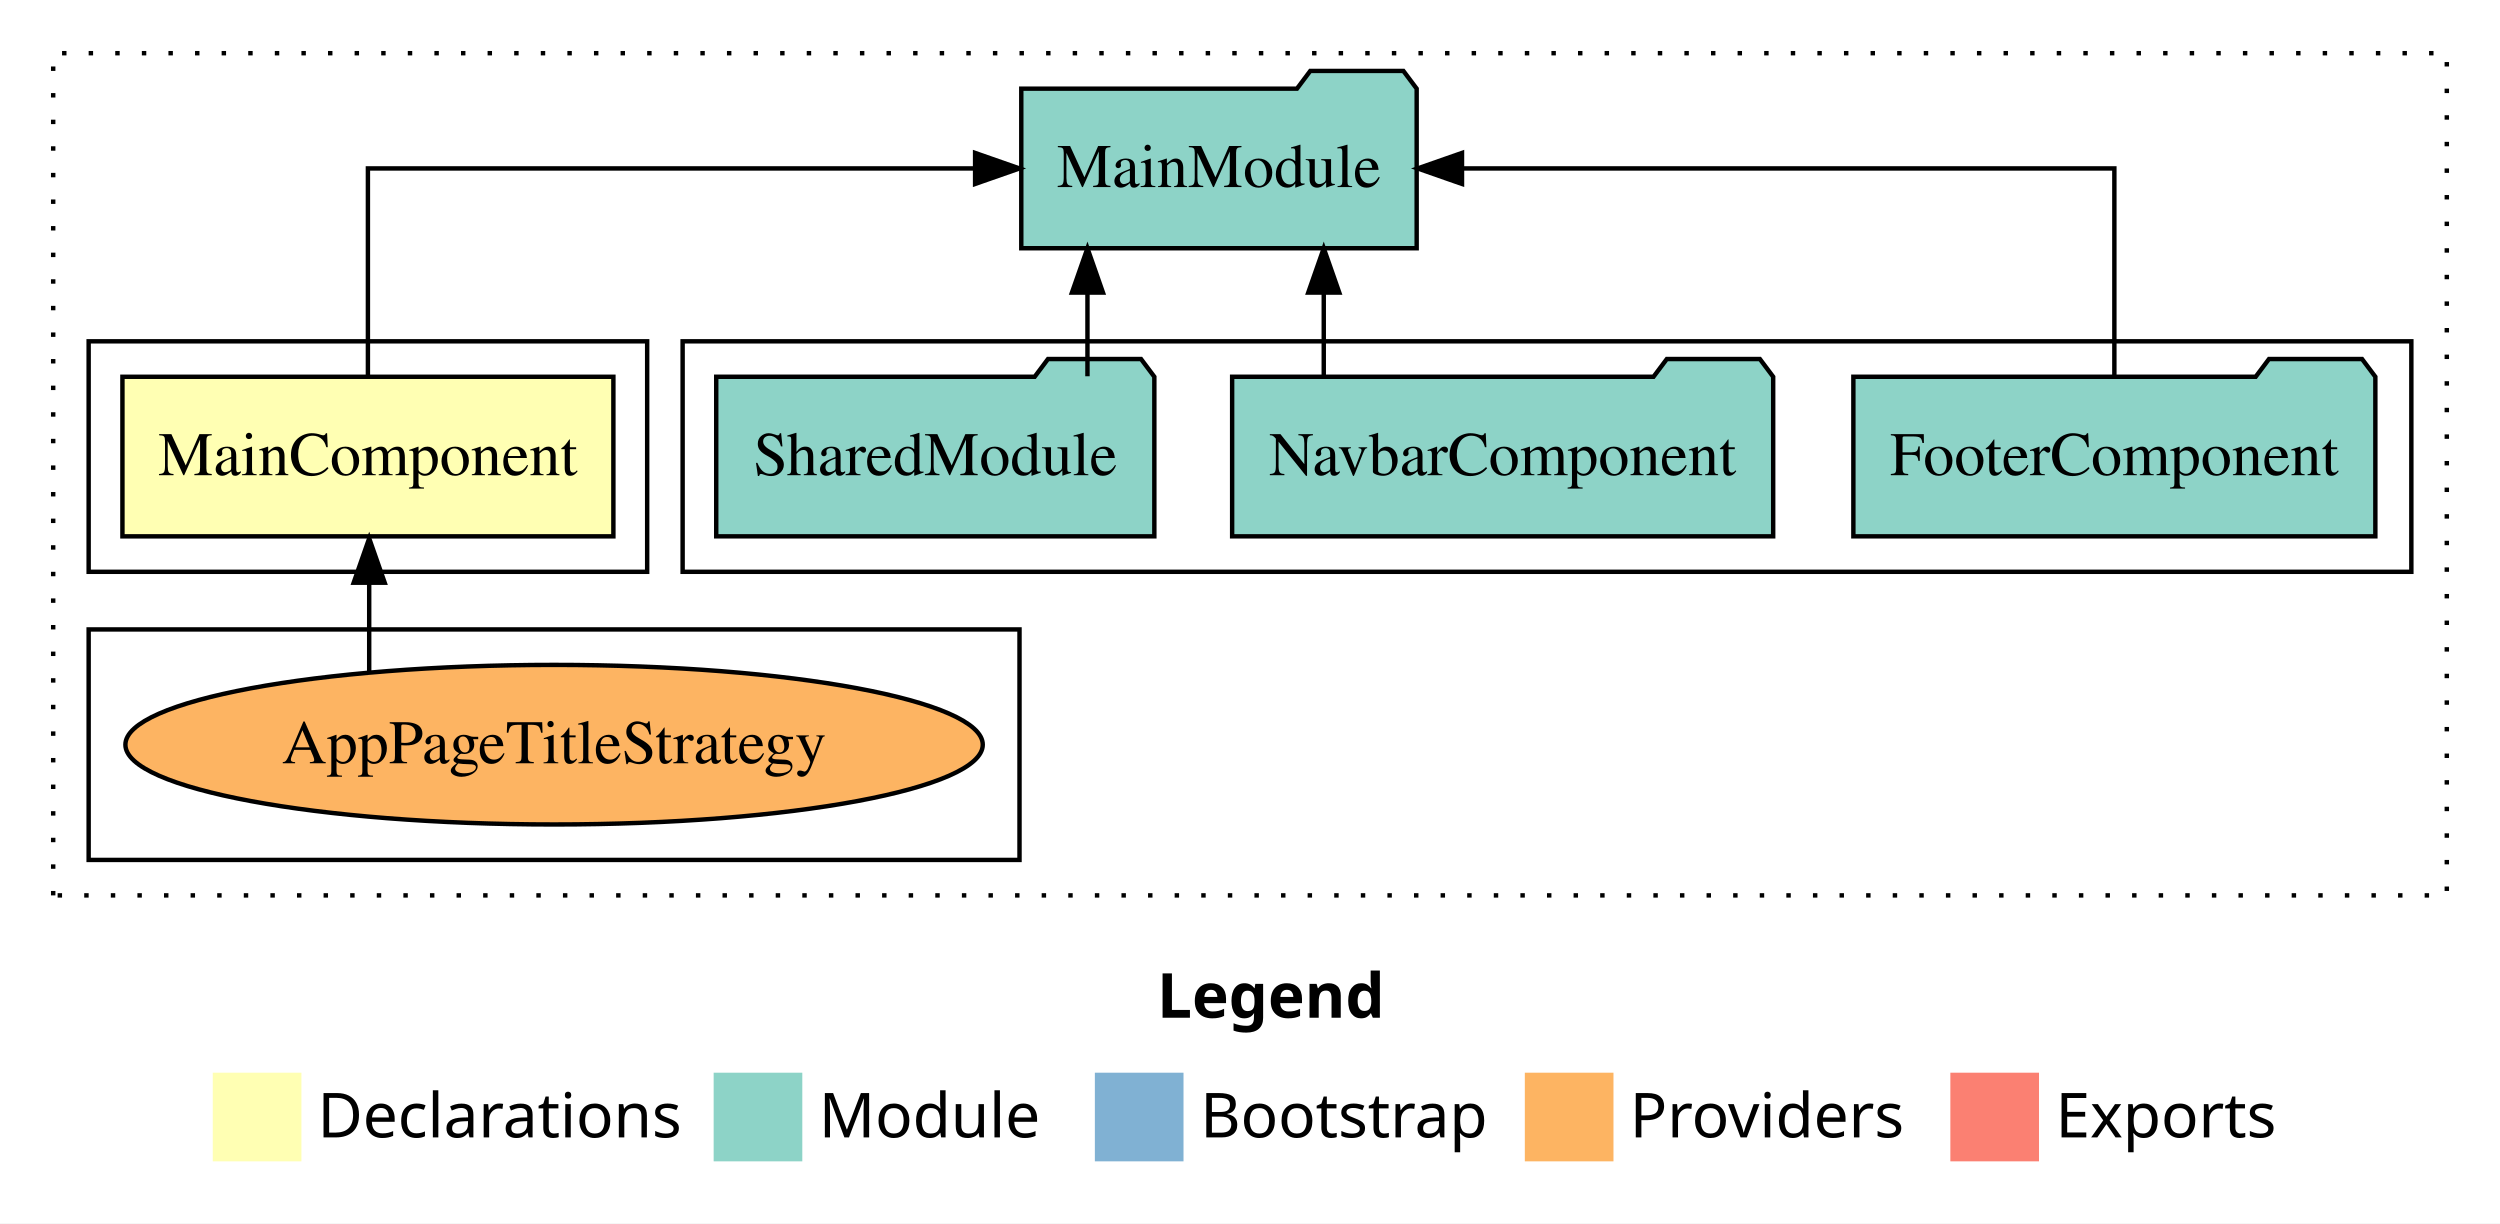
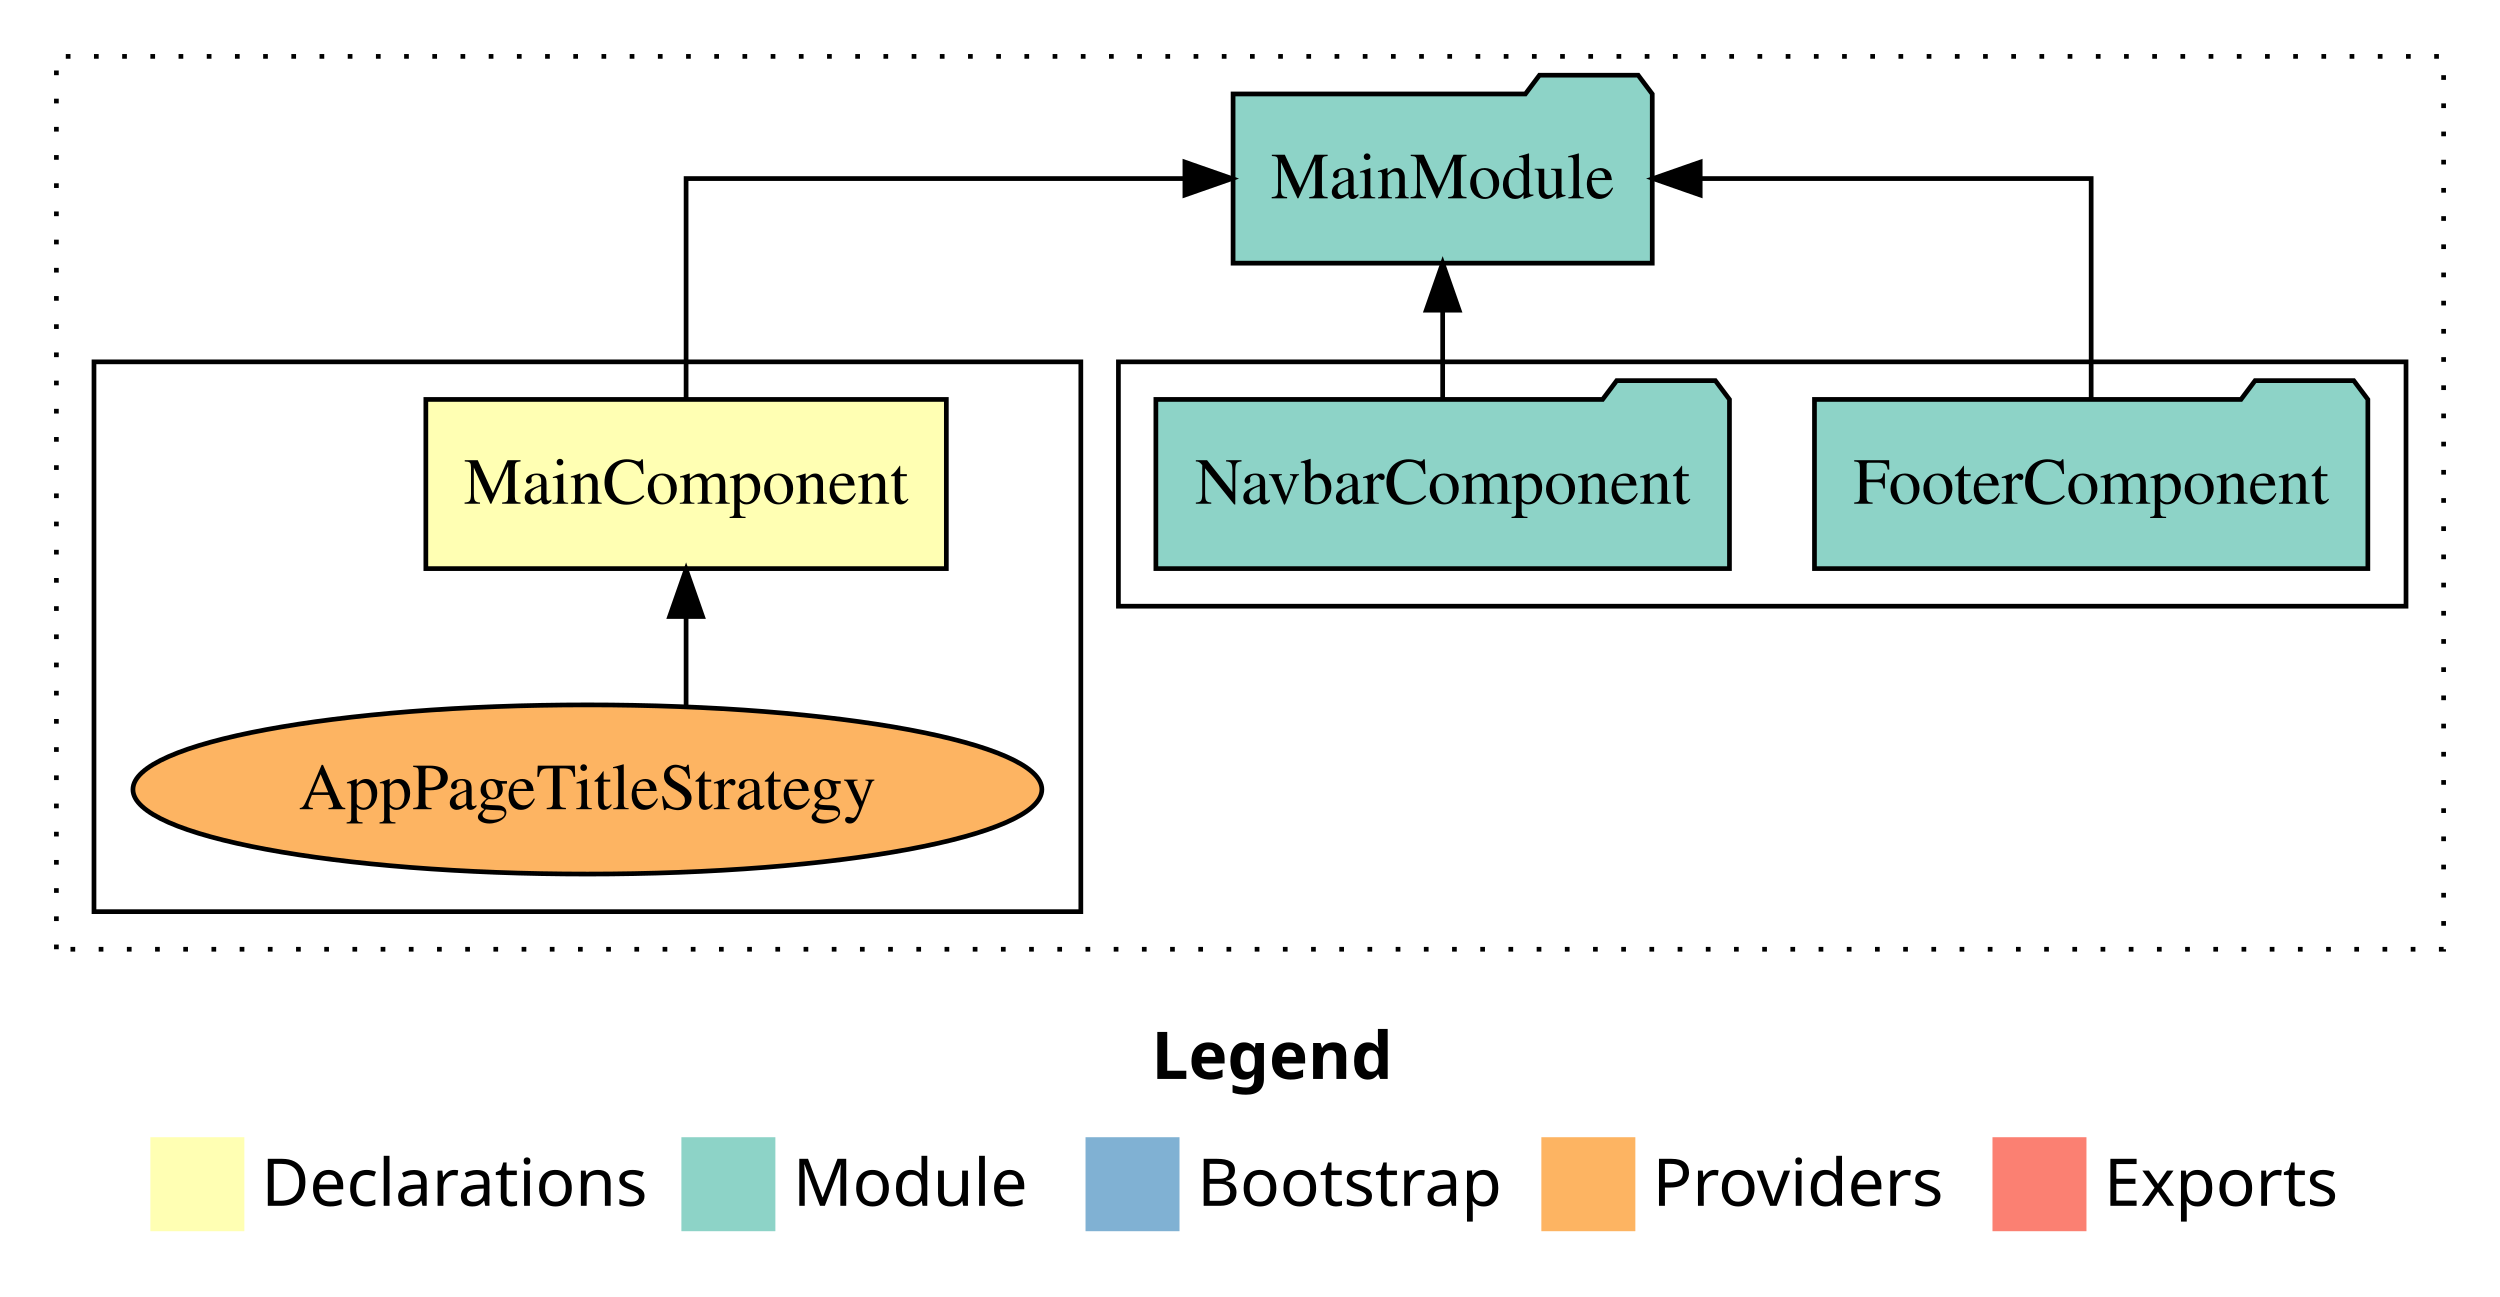
- <svg xmlns="http://www.w3.org/2000/svg" width="564pt" height="276pt" viewBox="0.00 0.00 564.00 276.00">
+ <svg xmlns="http://www.w3.org/2000/svg" width="532pt" height="276pt" viewBox="0.00 0.00 532.00 276.00">
  <g id="graph0" class="graph" transform="scale(1 1) rotate(0) translate(4 272)">
-     <polygon fill="white" stroke="transparent" points="-4,4 -4,-272 560,-272 560,4 -4,4" />
-     <text text-anchor="start" x="257.01" y="-42.4" font-family="Times-12" font-weight="bold" font-size="14.00">Legend</text>
-     <polygon fill="#ffffb3" stroke="transparent" points="44,-10 44,-30 64,-30 64,-10 44,-10" />
-     <text text-anchor="start" x="67.63" y="-15.4" font-family="Times-12" font-size="14.00">  Declarations</text>
-     <polygon fill="#8dd3c7" stroke="transparent" points="157,-10 157,-30 177,-30 177,-10 157,-10" />
-     <text text-anchor="start" x="180.73" y="-15.4" font-family="Times-12" font-size="14.00">  Module</text>
-     <polygon fill="#80b1d3" stroke="transparent" points="243,-10 243,-30 263,-30 263,-10 243,-10" />
-     <text text-anchor="start" x="266.78" y="-15.4" font-family="Times-12" font-size="14.00">  Bootstrap</text>
-     <polygon fill="#fdb462" stroke="transparent" points="340,-10 340,-30 360,-30 360,-10 340,-10" />
-     <text text-anchor="start" x="363.67" y="-15.4" font-family="Times-12" font-size="14.00">  Providers</text>
-     <polygon fill="#fb8072" stroke="transparent" points="436,-10 436,-30 456,-30 456,-10 436,-10" />
-     <text text-anchor="start" x="459.73" y="-15.4" font-family="Times-12" font-size="14.00">  Exports</text>
+     <polygon fill="white" stroke="transparent" points="-4,4 -4,-272 528,-272 528,4 -4,4" />
+     <text text-anchor="start" x="241.01" y="-42.4" font-family="Times-12" font-weight="bold" font-size="14.00">Legend</text>
+     <polygon fill="#ffffb3" stroke="transparent" points="28,-10 28,-30 48,-30 48,-10 28,-10" />
+     <text text-anchor="start" x="51.63" y="-15.4" font-family="Times-12" font-size="14.00">  Declarations</text>
+     <polygon fill="#8dd3c7" stroke="transparent" points="141,-10 141,-30 161,-30 161,-10 141,-10" />
+     <text text-anchor="start" x="164.73" y="-15.4" font-family="Times-12" font-size="14.00">  Module</text>
+     <polygon fill="#80b1d3" stroke="transparent" points="227,-10 227,-30 247,-30 247,-10 227,-10" />
+     <text text-anchor="start" x="250.78" y="-15.4" font-family="Times-12" font-size="14.00">  Bootstrap</text>
+     <polygon fill="#fdb462" stroke="transparent" points="324,-10 324,-30 344,-30 344,-10 324,-10" />
+     <text text-anchor="start" x="347.67" y="-15.4" font-family="Times-12" font-size="14.00">  Providers</text>
+     <polygon fill="#fb8072" stroke="transparent" points="420,-10 420,-30 440,-30 440,-10 420,-10" />
+     <text text-anchor="start" x="443.73" y="-15.4" font-family="Times-12" font-size="14.00">  Exports</text>
    <g id="clust1" class="cluster">
-       <polygon fill="none" stroke="black" stroke-dasharray="1,5" points="8,-70 8,-260 548,-260 548,-70 8,-70" />
-     </g>
-     <g id="clust2" class="cluster">
-       <polygon fill="none" stroke="black" points="16,-143 16,-195 142,-195 142,-143 16,-143" />
+       <polygon fill="none" stroke="black" stroke-dasharray="1,5" points="8,-70 8,-260 516,-260 516,-70 8,-70" />
    </g>
    <g id="clust4" class="cluster">
-       <polygon fill="none" stroke="black" points="150,-143 150,-195 540,-195 540,-143 150,-143" />
+       <polygon fill="none" stroke="black" points="234,-143 234,-195 508,-195 508,-143 234,-143" />
    </g>
    <g id="clust3" class="cluster">
-       <polygon fill="none" stroke="black" points="16,-78 16,-130 226,-130 226,-78 16,-78" />
+       <polygon fill="none" stroke="black" points="16,-78 16,-195 226,-195 226,-78 16,-78" />
    </g>
    <g id="node1" class="node">
-       <polygon fill="#ffffb3" stroke="black" points="134.38,-187 23.62,-187 23.62,-151 134.38,-151 134.38,-187" />
-       <text text-anchor="middle" x="79" y="-164.8" font-family="Times,serif" font-size="14.00">MainComponent</text>
+       <polygon fill="#ffffb3" stroke="black" points="197.38,-187 86.62,-187 86.62,-151 197.38,-151 197.38,-187" />
+       <text text-anchor="middle" x="142" y="-164.8" font-family="Times,serif" font-size="14.00">MainComponent</text>
    </g>
    <g id="node2" class="node">
-       <polygon fill="#8dd3c7" stroke="black" points="315.6,-252 312.6,-256 291.6,-256 288.6,-252 226.4,-252 226.4,-216 315.6,-216 315.6,-252" />
-       <text text-anchor="middle" x="271" y="-229.8" font-family="Times,serif" font-size="14.00">MainModule</text>
+       <polygon fill="#8dd3c7" stroke="black" points="347.6,-252 344.6,-256 323.6,-256 320.6,-252 258.4,-252 258.4,-216 347.6,-216 347.6,-252" />
+       <text text-anchor="middle" x="303" y="-229.8" font-family="Times,serif" font-size="14.00">MainModule</text>
    </g>
    <g id="edge1" class="edge">
-       <path fill="none" stroke="black" d="M79,-187.11C79,-206.34 79,-234 79,-234 79,-234 215.98,-234 215.98,-234" />
-       <polygon fill="black" stroke="black" points="215.98,-237.5 225.98,-234 215.98,-230.5 215.98,-237.5" />
+       <path fill="none" stroke="black" d="M142,-187.11C142,-206.34 142,-234 142,-234 142,-234 248.15,-234 248.15,-234" />
+       <polygon fill="black" stroke="black" points="248.15,-237.5 258.15,-234 248.15,-230.5 248.15,-237.5" />
    </g>
    <g id="node3" class="node">
      <ellipse fill="#fdb462" stroke="black" cx="121" cy="-104" rx="96.71" ry="18" />
      <text text-anchor="middle" x="121" y="-99.8" font-family="Times,serif" font-size="14.00">AppPageTitleStrategy</text>
    </g>
    <g id="edge2" class="edge">
-       <path fill="none" stroke="black" d="M79.29,-120.4C79.29,-120.4 79.29,-140.54 79.29,-140.54" />
-       <polygon fill="black" stroke="black" points="75.79,-140.54 79.29,-150.54 82.79,-140.54 75.79,-140.54" />
+       <path fill="none" stroke="black" d="M142,-121.76C142,-121.76 142,-140.81 142,-140.81" />
+       <polygon fill="black" stroke="black" points="138.5,-140.81 142,-150.81 145.5,-140.81 138.5,-140.81" />
    </g>
    <g id="node4" class="node">
-       <polygon fill="#8dd3c7" stroke="black" points="531.88,-187 528.88,-191 507.88,-191 504.88,-187 414.12,-187 414.12,-151 531.88,-151 531.88,-187" />
-       <text text-anchor="middle" x="473" y="-164.8" font-family="Times,serif" font-size="14.00">FooterComponent</text>
+       <polygon fill="#8dd3c7" stroke="black" points="499.88,-187 496.88,-191 475.88,-191 472.88,-187 382.12,-187 382.12,-151 499.88,-151 499.88,-187" />
+       <text text-anchor="middle" x="441" y="-164.8" font-family="Times,serif" font-size="14.00">FooterComponent</text>
    </g>
    <g id="edge3" class="edge">
-       <path fill="none" stroke="black" d="M473,-187.11C473,-206.34 473,-234 473,-234 473,-234 325.83,-234 325.83,-234" />
-       <polygon fill="black" stroke="black" points="325.83,-230.5 315.83,-234 325.83,-237.5 325.83,-230.5" />
+       <path fill="none" stroke="black" d="M441,-187.11C441,-206.34 441,-234 441,-234 441,-234 357.8,-234 357.8,-234" />
+       <polygon fill="black" stroke="black" points="357.8,-230.5 347.8,-234 357.8,-237.5 357.8,-230.5" />
    </g>
    <g id="node5" class="node">
-       <polygon fill="#8dd3c7" stroke="black" points="396.03,-187 393.03,-191 372.03,-191 369.03,-187 273.97,-187 273.97,-151 396.03,-151 396.03,-187" />
-       <text text-anchor="middle" x="335" y="-164.8" font-family="Times,serif" font-size="14.00">NavbarComponent</text>
+       <polygon fill="#8dd3c7" stroke="black" points="364.03,-187 361.03,-191 340.03,-191 337.03,-187 241.97,-187 241.97,-151 364.03,-151 364.03,-187" />
+       <text text-anchor="middle" x="303" y="-164.8" font-family="Times,serif" font-size="14.00">NavbarComponent</text>
    </g>
    <g id="edge4" class="edge">
-       <path fill="none" stroke="black" d="M294.64,-187.11C294.64,-187.11 294.64,-205.99 294.64,-205.99" />
-       <polygon fill="black" stroke="black" points="291.14,-205.99 294.64,-215.99 298.14,-205.99 291.14,-205.99" />
-     </g>
-     <g id="node6" class="node">
-       <polygon fill="#8dd3c7" stroke="black" points="256.42,-187 253.42,-191 232.42,-191 229.42,-187 157.58,-187 157.58,-151 256.42,-151 256.42,-187" />
-       <text text-anchor="middle" x="207" y="-164.8" font-family="Times,serif" font-size="14.00">SharedModule</text>
-     </g>
-     <g id="edge5" class="edge">
-       <path fill="none" stroke="black" d="M241.33,-187.11C241.33,-187.11 241.33,-205.99 241.33,-205.99" />
-       <polygon fill="black" stroke="black" points="237.83,-205.99 241.33,-215.99 244.83,-205.99 237.83,-205.99" />
+       <path fill="none" stroke="black" d="M303,-187.11C303,-187.11 303,-205.99 303,-205.99" />
+       <polygon fill="black" stroke="black" points="299.5,-205.99 303,-215.99 306.5,-205.99 299.5,-205.99" />
    </g>
  </g>
</svg>
